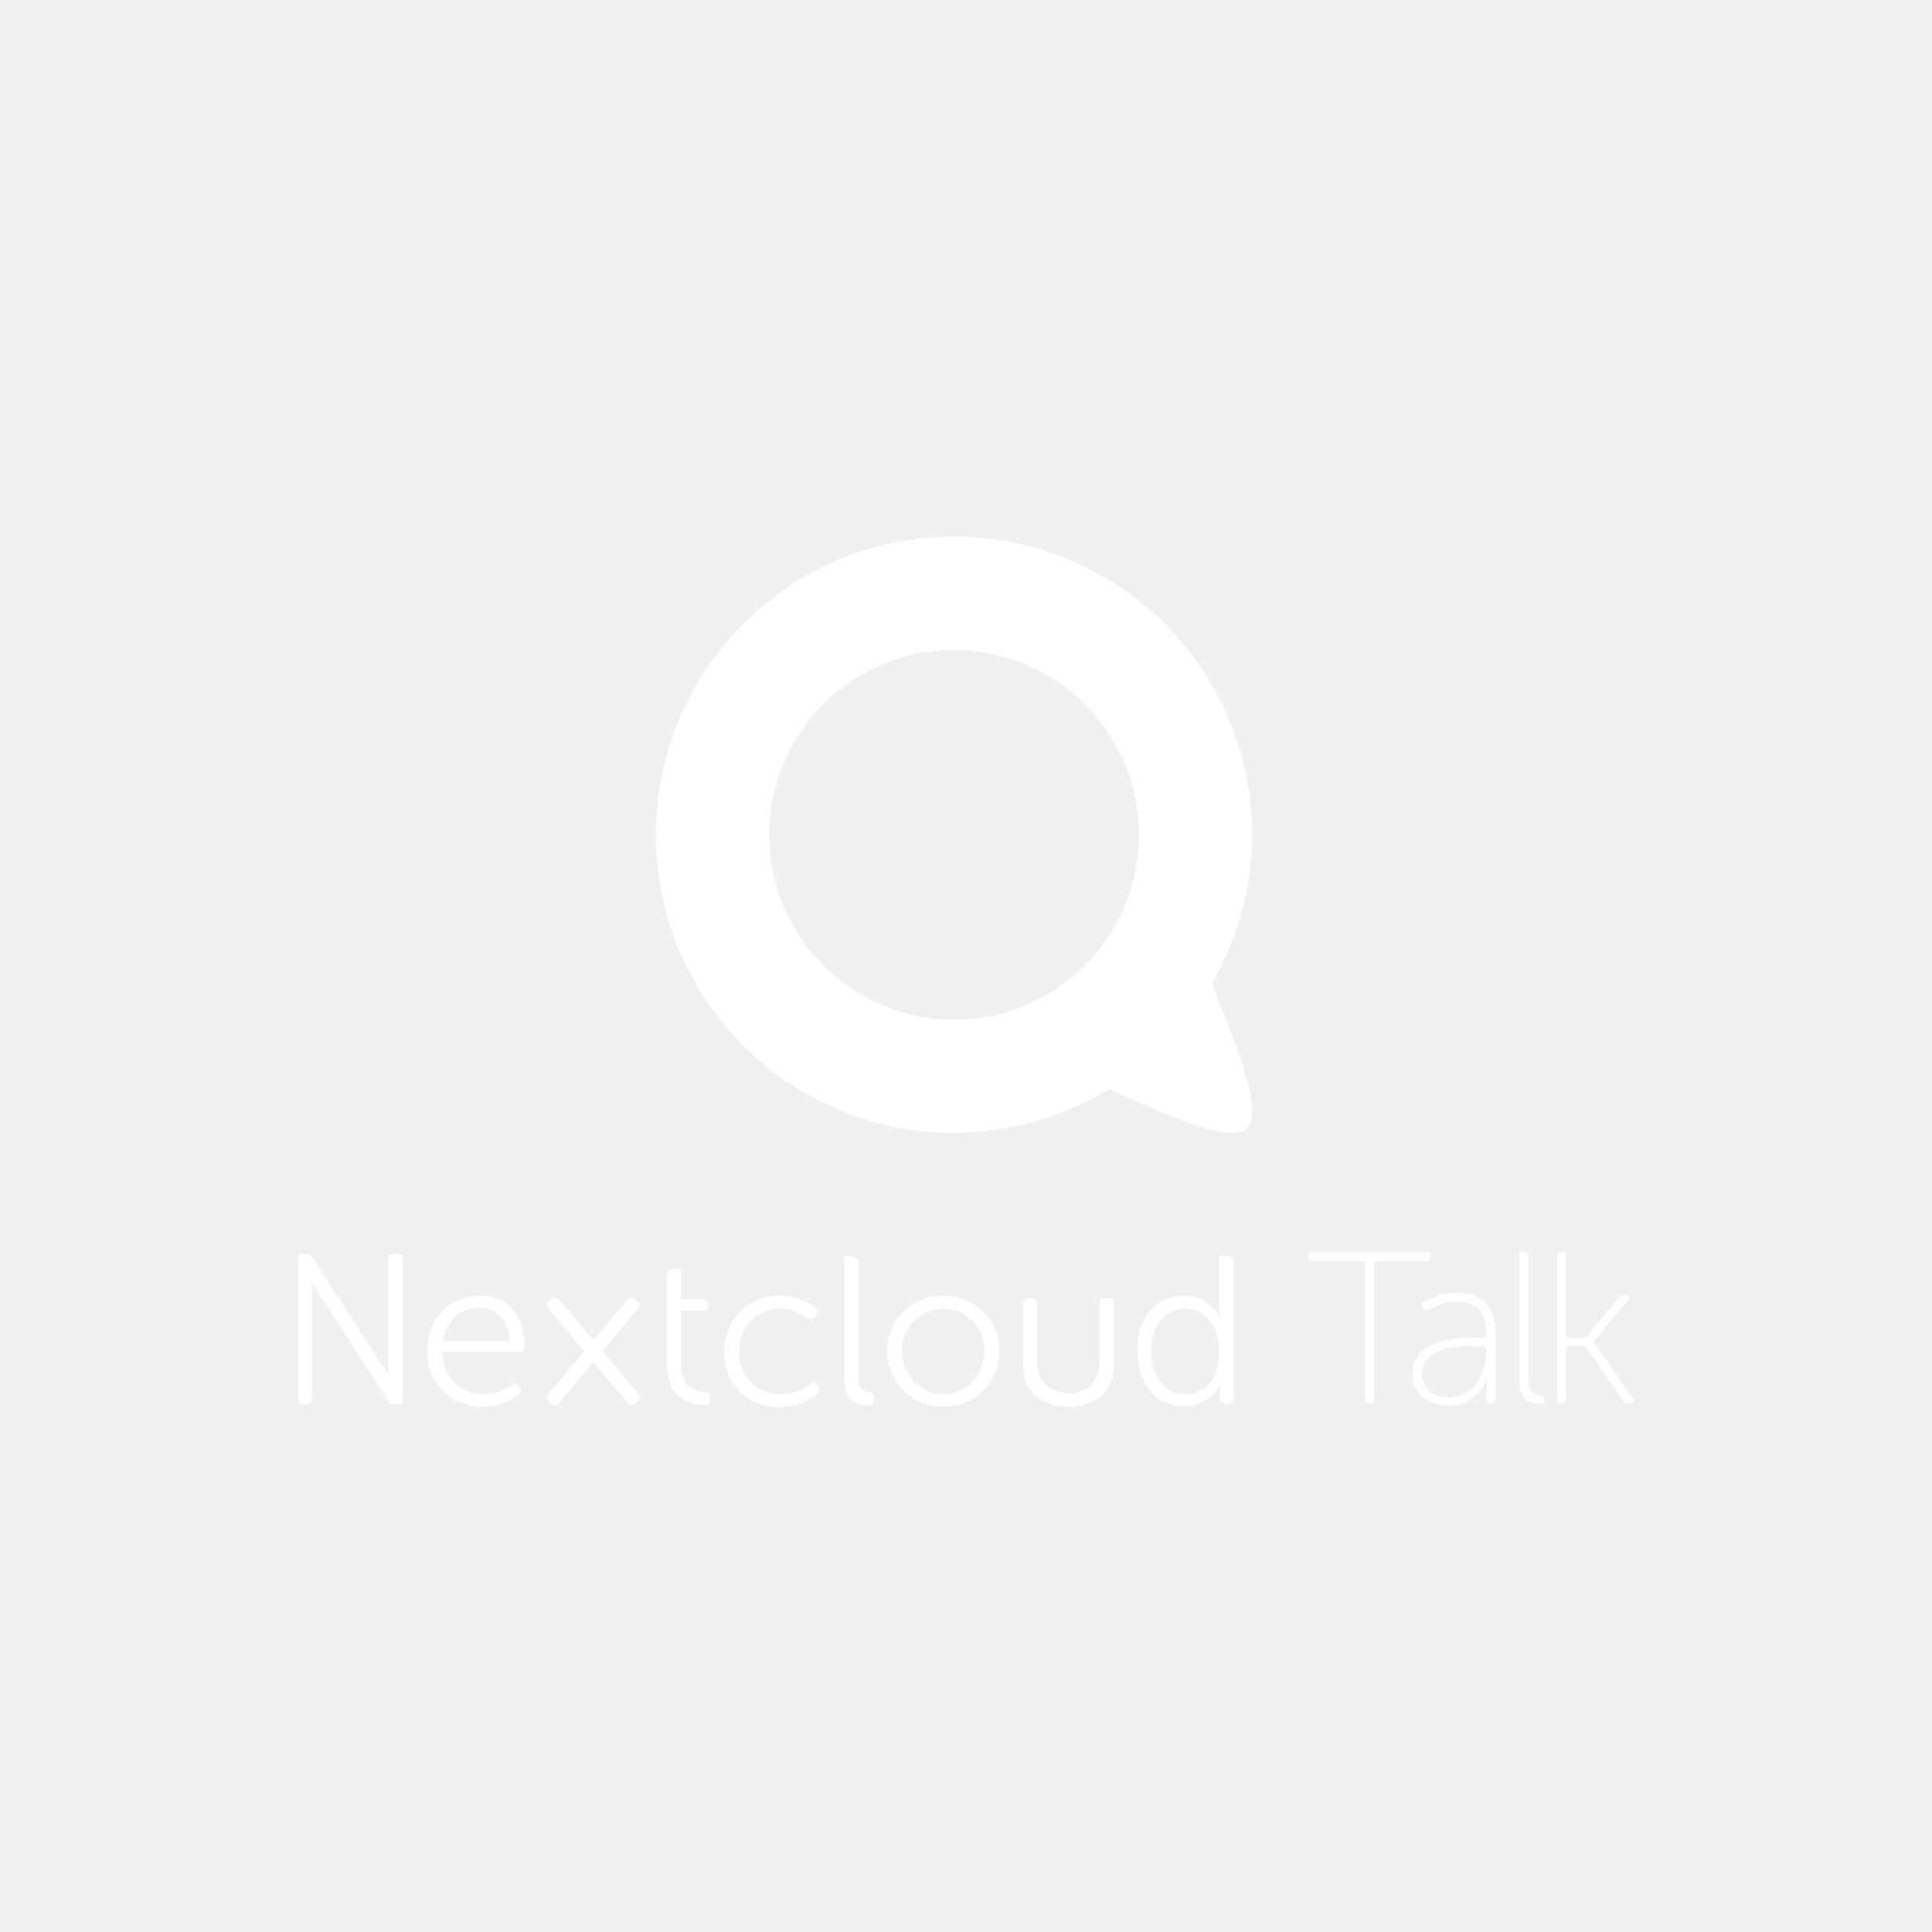
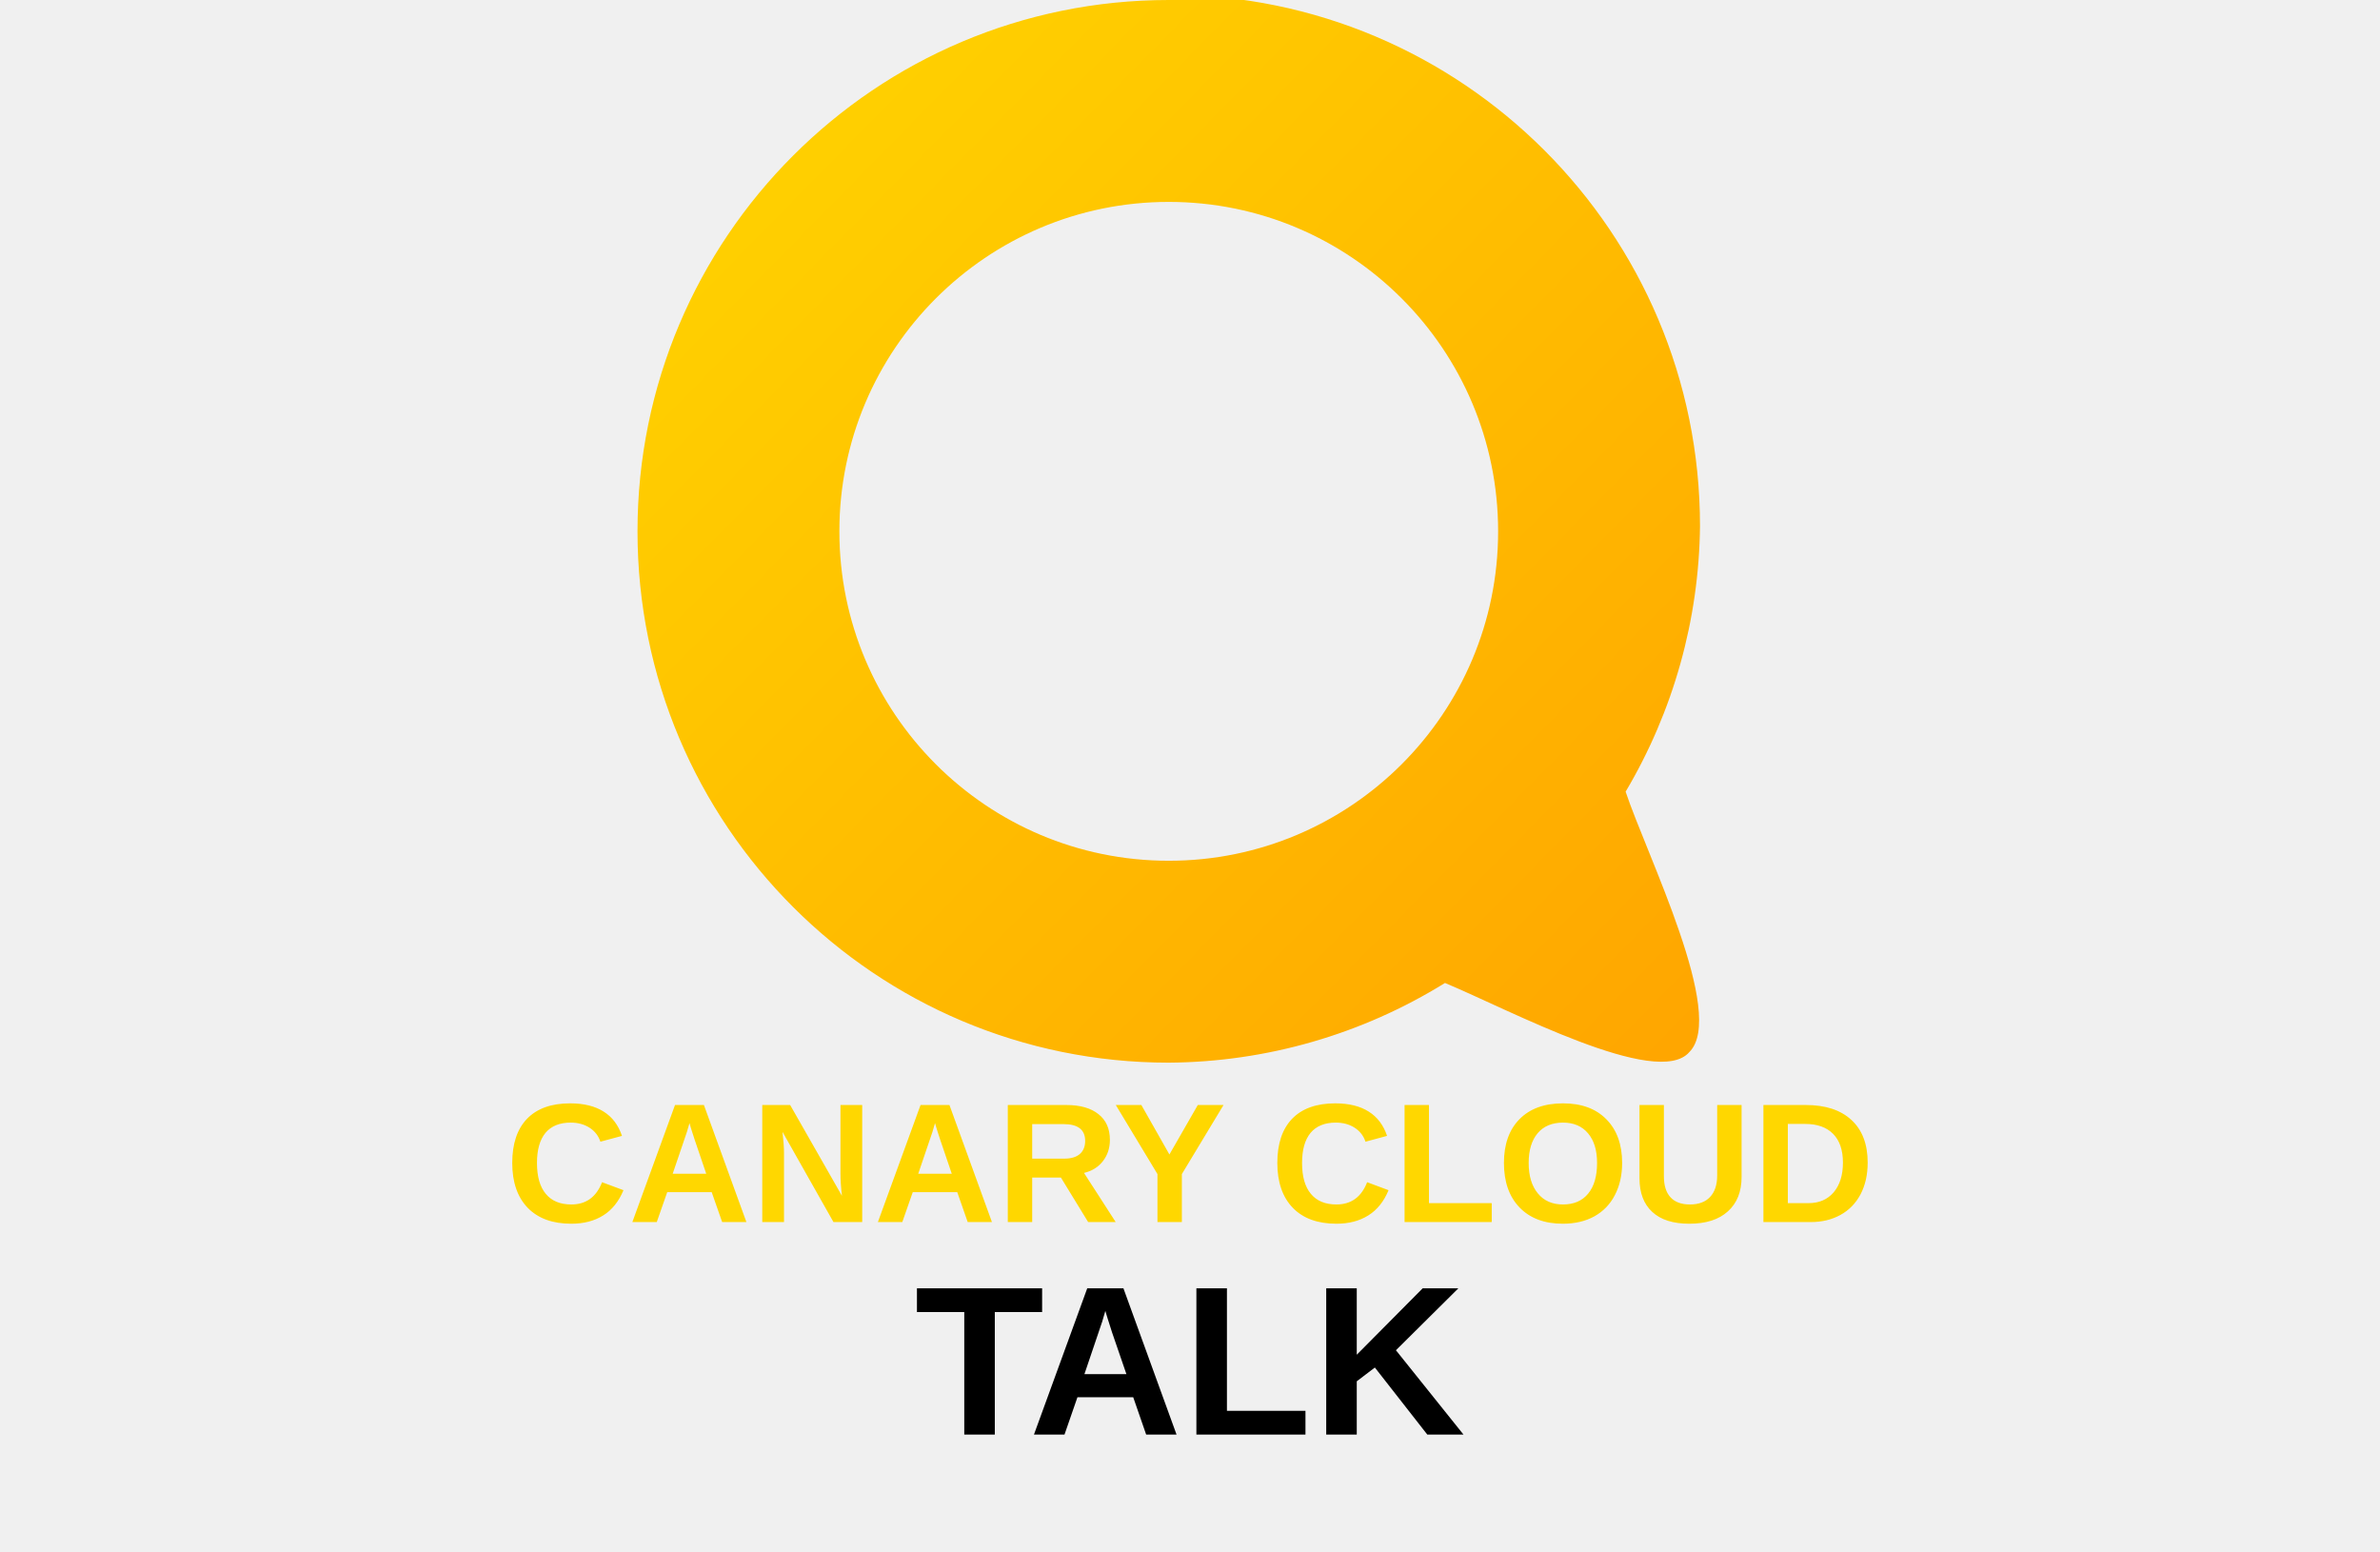
- <svg xmlns="http://www.w3.org/2000/svg" viewBox="0 0 324 324" fill="#ffffff">
-   <path d="M 159.994,90 A 49.994,49.992 0 0 0 110,139.994 a 49.994,49.992 0 0 0 49.994,49.992 49.994,49.992 0 0 0 25.934,-7.314 c 6.145,2.442 19.908,9.685 23.183,6.556 3.423,-3.269 -4.019,-18.653 -5.803,-24.37 a 49.994,49.992 0 0 0 6.678,-24.866 49.994,49.992 0 0 0 -49.993,-49.992 z m 0.006,19.007 a 31,30.999 0 0 1 30.999,30.999 31,30.999 0 0 1 -31,30.997 31,30.999 0 0 1 -31,-30.997 31,30.999 0 0 1 31,-30.999 z" />
-   <path d="m 220.051,210 c -0.41,0 -0.616,0.206 -0.616,0.616 v 0.216 c 0,0.41 0.206,0.616 0.616,0.616 h 8.827 v 23.259 c 0,0.41 0.206,0.616 0.616,0.616 h 0.326 c 0.41,0 0.616,-0.206 0.616,-0.616 v -23.259 h 8.827 c 0.41,0 0.612,-0.206 0.612,-0.616 v -0.216 c 0,-0.41 -0.202,-0.616 -0.612,-0.616 z m 35.351,0 c -0.41,0 -0.612,0.206 -0.612,0.616 v 21.05 c 0,0.844 0.131,1.52 0.396,2.026 0.265,0.506 0.593,0.893 0.978,1.158 0.386,0.265 0.772,0.433 1.158,0.506 0.41,0.072 0.746,0.11 1.011,0.11 0.265,0 0.433,-0.059 0.506,-0.179 0.096,-0.121 0.147,-0.28 0.147,-0.473 v -0.216 c 0,-0.217 -0.063,-0.36 -0.183,-0.432 -0.096,-0.072 -0.227,-0.122 -0.396,-0.146 -0.217,-0.024 -0.448,-0.058 -0.689,-0.106 -0.241,-0.072 -0.468,-0.206 -0.685,-0.399 -0.217,-0.193 -0.398,-0.47 -0.542,-0.832 -0.121,-0.386 -0.183,-0.894 -0.183,-1.521 v -20.544 c 0,-0.41 -0.206,-0.616 -0.616,-0.616 z m 6.372,0 c -0.41,7e-5 -0.612,0.206 -0.612,0.616 l -0.004,24.091 c 0,0.41 0.206,0.616 0.616,0.616 h 0.289 c 0.41,0 0.616,-0.206 0.616,-0.616 v -8.937 h 3.221 l 6.295,9.153 c 0.169,0.265 0.408,0.399 0.722,0.399 h 0.542 c 0.265,0 0.433,-0.075 0.506,-0.22 0.073,-0.145 0.038,-0.325 -0.106,-0.542 l -6.658,-9.475 v -0.073 l 5.895,-7.017 c 0.193,-0.193 0.256,-0.365 0.183,-0.509 -0.072,-0.169 -0.24,-0.253 -0.506,-0.253 h -0.542 c -0.289,0 -0.545,0.122 -0.762,0.363 l -5.569,6.764 h -3.221 v -13.744 c 0,-0.41 -0.206,-0.616 -0.616,-0.616 z M 50.81,210.242 C 50.243,210.242 50,210.569 50,211.136 v 23.486 c 0,0.567 0.243,0.89 0.81,0.89 h 0.649 c 0.567,0 0.89,-0.323 0.89,-0.89 V 215.119 l 12.82,19.896 c 0.056,0.087 0.115,0.149 0.176,0.212 0.018,0.021 0.035,0.043 0.055,0.062 0.055,0.05 0.113,0.079 0.172,0.11 0.033,0.018 0.059,0.039 0.095,0.051 0.025,0.008 0.054,0.008 0.081,0.014 0.09,0.023 0.181,0.044 0.289,0.044 h 0.645 c 0.567,0 0.81,-0.32 0.81,-0.887 v -23.486 c 0,-0.567 -0.243,-0.894 -0.81,-0.894 h -0.645 c -0.567,0 -0.894,0.327 -0.894,0.894 v 19.504 L 52.323,210.739 c -0.044,-0.068 -0.097,-0.109 -0.147,-0.161 -0.148,-0.209 -0.384,-0.337 -0.718,-0.337 z m 153.959,0.326 c -0.567,0 -0.322,0.323 -0.322,0.89 v 8.017 c 0,0.81 0.081,1.378 0.081,1.378 h -0.081 c 0,0 -1.541,-3.561 -5.833,-3.561 -4.697,0 -8.018,3.722 -7.856,9.23 0,5.507 2.997,9.314 7.775,9.314 4.616,0 6.156,-3.723 6.156,-3.723 h 0.081 c 0,0 -0.161,0.484 -0.161,1.132 v 1.378 c 0,0.567 0.323,0.81 0.89,0.81 h 0.568 c 0.567,0 0.81,-0.323 0.81,-0.89 v -23.083 c 0,-0.567 -0.891,-0.89 -1.458,-0.89 z m -62.926,0.081 c -0.567,0 -0.245,0.323 -0.245,0.89 v 19.844 c 0,3.887 2.591,4.371 4.049,4.371 0.648,0 0.894,-0.323 0.894,-0.89 v -0.568 c 0,-0.567 -0.324,-0.81 -0.729,-0.81 -0.81,-0.081 -1.865,-0.323 -1.865,-2.591 v -19.357 c 0,-0.567 -0.891,-0.89 -1.458,-0.89 z m -29.074,2.107 c -0.567,0 -0.89,0.323 -0.89,0.89 v 4.21 2.026 9.153 c 0,4.211 2.349,6.559 6.236,6.559 0.729,0 0.971,-0.243 0.971,-0.81 v -0.487 c 0,-0.648 -0.242,-0.81 -0.971,-0.89 -1.377,-0.081 -3.888,-0.567 -3.888,-4.697 v -8.907 h 3.642 c 0.567,0 0.89,-0.243 0.89,-0.81 v -0.246 c 0,-0.567 -0.323,-0.89 -0.89,-0.89 h -3.642 v -4.21 c 0,-0.567 -0.243,-0.89 -0.81,-0.89 z m 131.633,4.045 c -1.423,0 -2.619,0.206 -3.583,0.616 -0.965,0.386 -1.649,0.722 -2.059,1.011 -0.338,0.241 -0.375,0.531 -0.11,0.868 l 0.146,0.216 c 0.241,0.314 0.527,0.364 0.865,0.146 0.41,-0.265 1.014,-0.555 1.81,-0.868 0.796,-0.338 1.749,-0.506 2.858,-0.506 0.723,0 1.387,0.097 1.99,0.289 0.603,0.169 1.123,0.467 1.557,0.901 0.458,0.41 0.807,0.968 1.048,1.667 0.241,0.675 0.363,1.519 0.363,2.532 v 0.612 h -1.194 c -0.531,0 -1.181,0.012 -1.953,0.037 -0.748,0.024 -1.545,0.099 -2.389,0.22 -0.82,0.12 -1.639,0.314 -2.459,0.579 -0.82,0.241 -1.555,0.59 -2.206,1.048 -0.651,0.458 -1.184,1.05 -1.594,1.773 -0.41,0.699 -0.616,1.556 -0.616,2.568 0,0.916 0.181,1.698 0.542,2.349 0.362,0.651 0.832,1.196 1.411,1.63 0.603,0.434 1.266,0.745 1.99,0.938 0.748,0.217 1.486,0.326 2.209,0.326 1.182,0 2.168,-0.231 2.964,-0.689 0.82,-0.458 1.471,-0.962 1.953,-1.517 0.506,-0.579 0.868,-1.099 1.085,-1.557 l 0.326,-0.685 h 0.073 c -0.024,0.121 -0.049,0.264 -0.073,0.432 -0.024,0.145 -0.045,0.325 -0.07,0.542 v 0.652 1.773 c 0,0.41 0.202,0.616 0.612,0.616 h 0.289 c 0.41,0 0.616,-0.206 0.616,-0.616 v -11.069 c 0,-2.267 -0.542,-3.967 -1.627,-5.1 -1.085,-1.158 -2.676,-1.737 -4.774,-1.737 z m -163.895,0.491 c -4.859,0 -8.746,3.483 -8.827,9.314 0,5.507 4.05,9.31 9.314,9.31 2.835,0 4.942,-1.213 5.914,-1.942 0.405,-0.324 0.485,-0.727 0.242,-1.132 l -0.242,-0.407 c -0.243,-0.486 -0.65,-0.566 -1.136,-0.242 -0.81,0.648 -2.43,1.619 -4.697,1.619 -3.644,0 -6.804,-2.591 -6.885,-7.127 h 12.879 c 0.486,0 0.89,-0.408 0.89,-0.894 0,-5.102 -2.674,-8.501 -7.453,-8.501 z m 50.318,0 c -5.264,0 -9.314,3.887 -9.395,9.395 0,5.507 4.05,9.314 9.314,9.314 3.24,0 5.426,-1.539 6.317,-2.268 0.405,-0.405 0.488,-0.731 0.245,-1.216 l -0.245,-0.322 c -0.324,-0.486 -0.646,-0.569 -1.132,-0.245 -0.81,0.729 -2.513,1.865 -5.023,1.865 -3.887,0 -6.962,-2.915 -6.962,-7.127 0,-4.292 3.074,-7.211 6.962,-7.211 2.106,0 3.646,1.056 4.455,1.623 0.486,0.324 0.892,0.321 1.216,-0.165 l 0.242,-0.403 c 0.405,-0.486 0.324,-0.893 -0.081,-1.216 -0.891,-0.729 -2.836,-2.023 -5.914,-2.023 z m 27.374,0 c -5.183,0 -9.395,3.965 -9.395,9.23 0,5.345 4.211,9.395 9.395,9.395 5.183,0 9.395,-4.049 9.395,-9.395 0,-5.264 -4.211,-9.23 -9.395,-9.23 z m -52.242,0.267 c -0.051,-0.004 -0.101,-0.004 -0.15,0.004 -0.198,0.032 -0.389,0.164 -0.572,0.381 l -3.276,3.906 -2.455,2.924 -3.712,-4.426 -2.015,-2.404 c -0.182,-0.217 -0.39,-0.337 -0.605,-0.355 -0.214,-0.018 -0.435,0.063 -0.652,0.245 l -0.498,0.418 c -0.434,0.364 -0.412,0.768 -0.048,1.202 l 3.279,3.906 2.719,3.239 -3.979,4.745 c -0.004,0.004 -0.005,0.006 -0.007,0.01 l -2.012,2.393 c -0.364,0.434 -0.324,0.892 0.11,1.257 l 0.498,0.414 c 0.434,0.364 0.83,0.273 1.194,-0.161 l 3.276,-3.91 2.455,-2.92 3.712,4.426 c 0.002,0.004 0.005,0.006 0.007,0.008 l 2.012,2.396 c 0.364,0.434 0.819,0.474 1.253,0.11 l 0.498,-0.418 c 0.434,-0.364 0.412,-0.768 0.048,-1.202 l -3.279,-3.906 -2.719,-3.243 3.979,-4.741 c 0.004,-0.004 0.005,-0.006 0.007,-0.01 l 2.012,-2.393 c 0.364,-0.434 0.321,-0.892 -0.114,-1.257 l -0.495,-0.414 c -0.163,-0.137 -0.321,-0.209 -0.473,-0.224 z m 66.418,0.136 c -0.567,0 -0.81,0.323 -0.81,0.89 v 10.45 c 0,4.616 3.399,6.881 7.61,6.881 4.211,0 7.614,-2.265 7.614,-6.881 v -10.45 c 0.081,-0.567 -0.243,-0.89 -0.81,-0.89 h -0.649 c -0.567,0 -0.89,0.323 -0.89,0.89 v 9.801 c 0,2.754 -1.783,5.265 -5.265,5.265 -3.402,0 -5.262,-2.512 -5.262,-5.265 v -9.801 c 0,-0.567 -0.327,-0.89 -0.894,-0.89 z m -91.949,1.619 c 2.592,0 4.861,1.862 5.023,5.588 H 74.271 c 0.567,-3.644 3.159,-5.588 6.156,-5.588 z m 77.773,0.161 c 3.806,0 6.885,2.997 6.885,7.046 0,4.211 -3.078,7.291 -6.885,7.291 -3.806,0 -6.881,-3.161 -6.962,-7.291 0,-3.968 3.155,-7.046 6.962,-7.046 z m 40.576,0 c 3.806,0 5.672,3.486 5.672,7.13 0,5.102 -2.756,7.207 -5.753,7.207 -3.321,0 -5.587,-2.834 -5.668,-7.207 0,-4.535 2.59,-7.13 5.749,-7.13 z m 49.354,6.221 h 1.158 v 0.978 c 0,0.892 -0.147,1.795 -0.436,2.711 -0.265,0.916 -0.664,1.751 -1.194,2.499 -0.506,0.723 -1.145,1.312 -1.916,1.77 -0.772,0.458 -1.653,0.689 -2.642,0.689 -0.772,0 -1.444,-0.109 -2.023,-0.326 -0.579,-0.241 -1.061,-0.543 -1.447,-0.905 -0.386,-0.386 -0.675,-0.806 -0.868,-1.264 -0.193,-0.482 -0.289,-0.965 -0.289,-1.447 0,-0.796 0.168,-1.459 0.506,-1.99 0.338,-0.531 0.77,-0.963 1.301,-1.301 0.555,-0.362 1.171,-0.642 1.847,-0.835 0.699,-0.193 1.409,-0.323 2.132,-0.396 0.723,-0.097 1.424,-0.147 2.099,-0.147 0.675,-0.024 1.773,0.47 1.773,-0.037 z" />
+ <svg xmlns="http://www.w3.org/2000/svg" viewBox="0 0 224 146">
+   <defs>
+     <linearGradient id="yellowGrad" x1="0%" y1="0%" x2="100%" y2="100%">
+       <stop offset="0%" style="stop-color:#FFD700;stop-opacity:1" />
+       <stop offset="100%" style="stop-color:#FFA500;stop-opacity:1" />
+     </linearGradient>
+   </defs>
+   <path d="M 110,0 A 50,50 0 0 0 60,50 a 50,50 0 0 0 50,50 50,50 0 0 0 26,-7.5 c 6,2.5 20,10 23,6.5 3.5,-3.5 -4,-18.5 -6,-24.5 a 50,50 0 0 0 7,-25 50,50 0 0 0 -50,-50 z m 0,19 A 31,31 0 0 1 141,50 31,31 0 0 1 110,81 31,31 0 0 1 79,50 31,31 0 0 1 110,19 Z" fill="url(#yellowGrad)" />
+   <text x="112" y="115" font-family="Arial, sans-serif" font-size="16" font-weight="bold" fill="#FFD700" text-anchor="middle">CANARY CLOUD</text>
+   <text x="112" y="135" font-family="Arial, sans-serif" font-size="20" font-weight="bold" fill="#000000" text-anchor="middle">TALK</text>
</svg>
